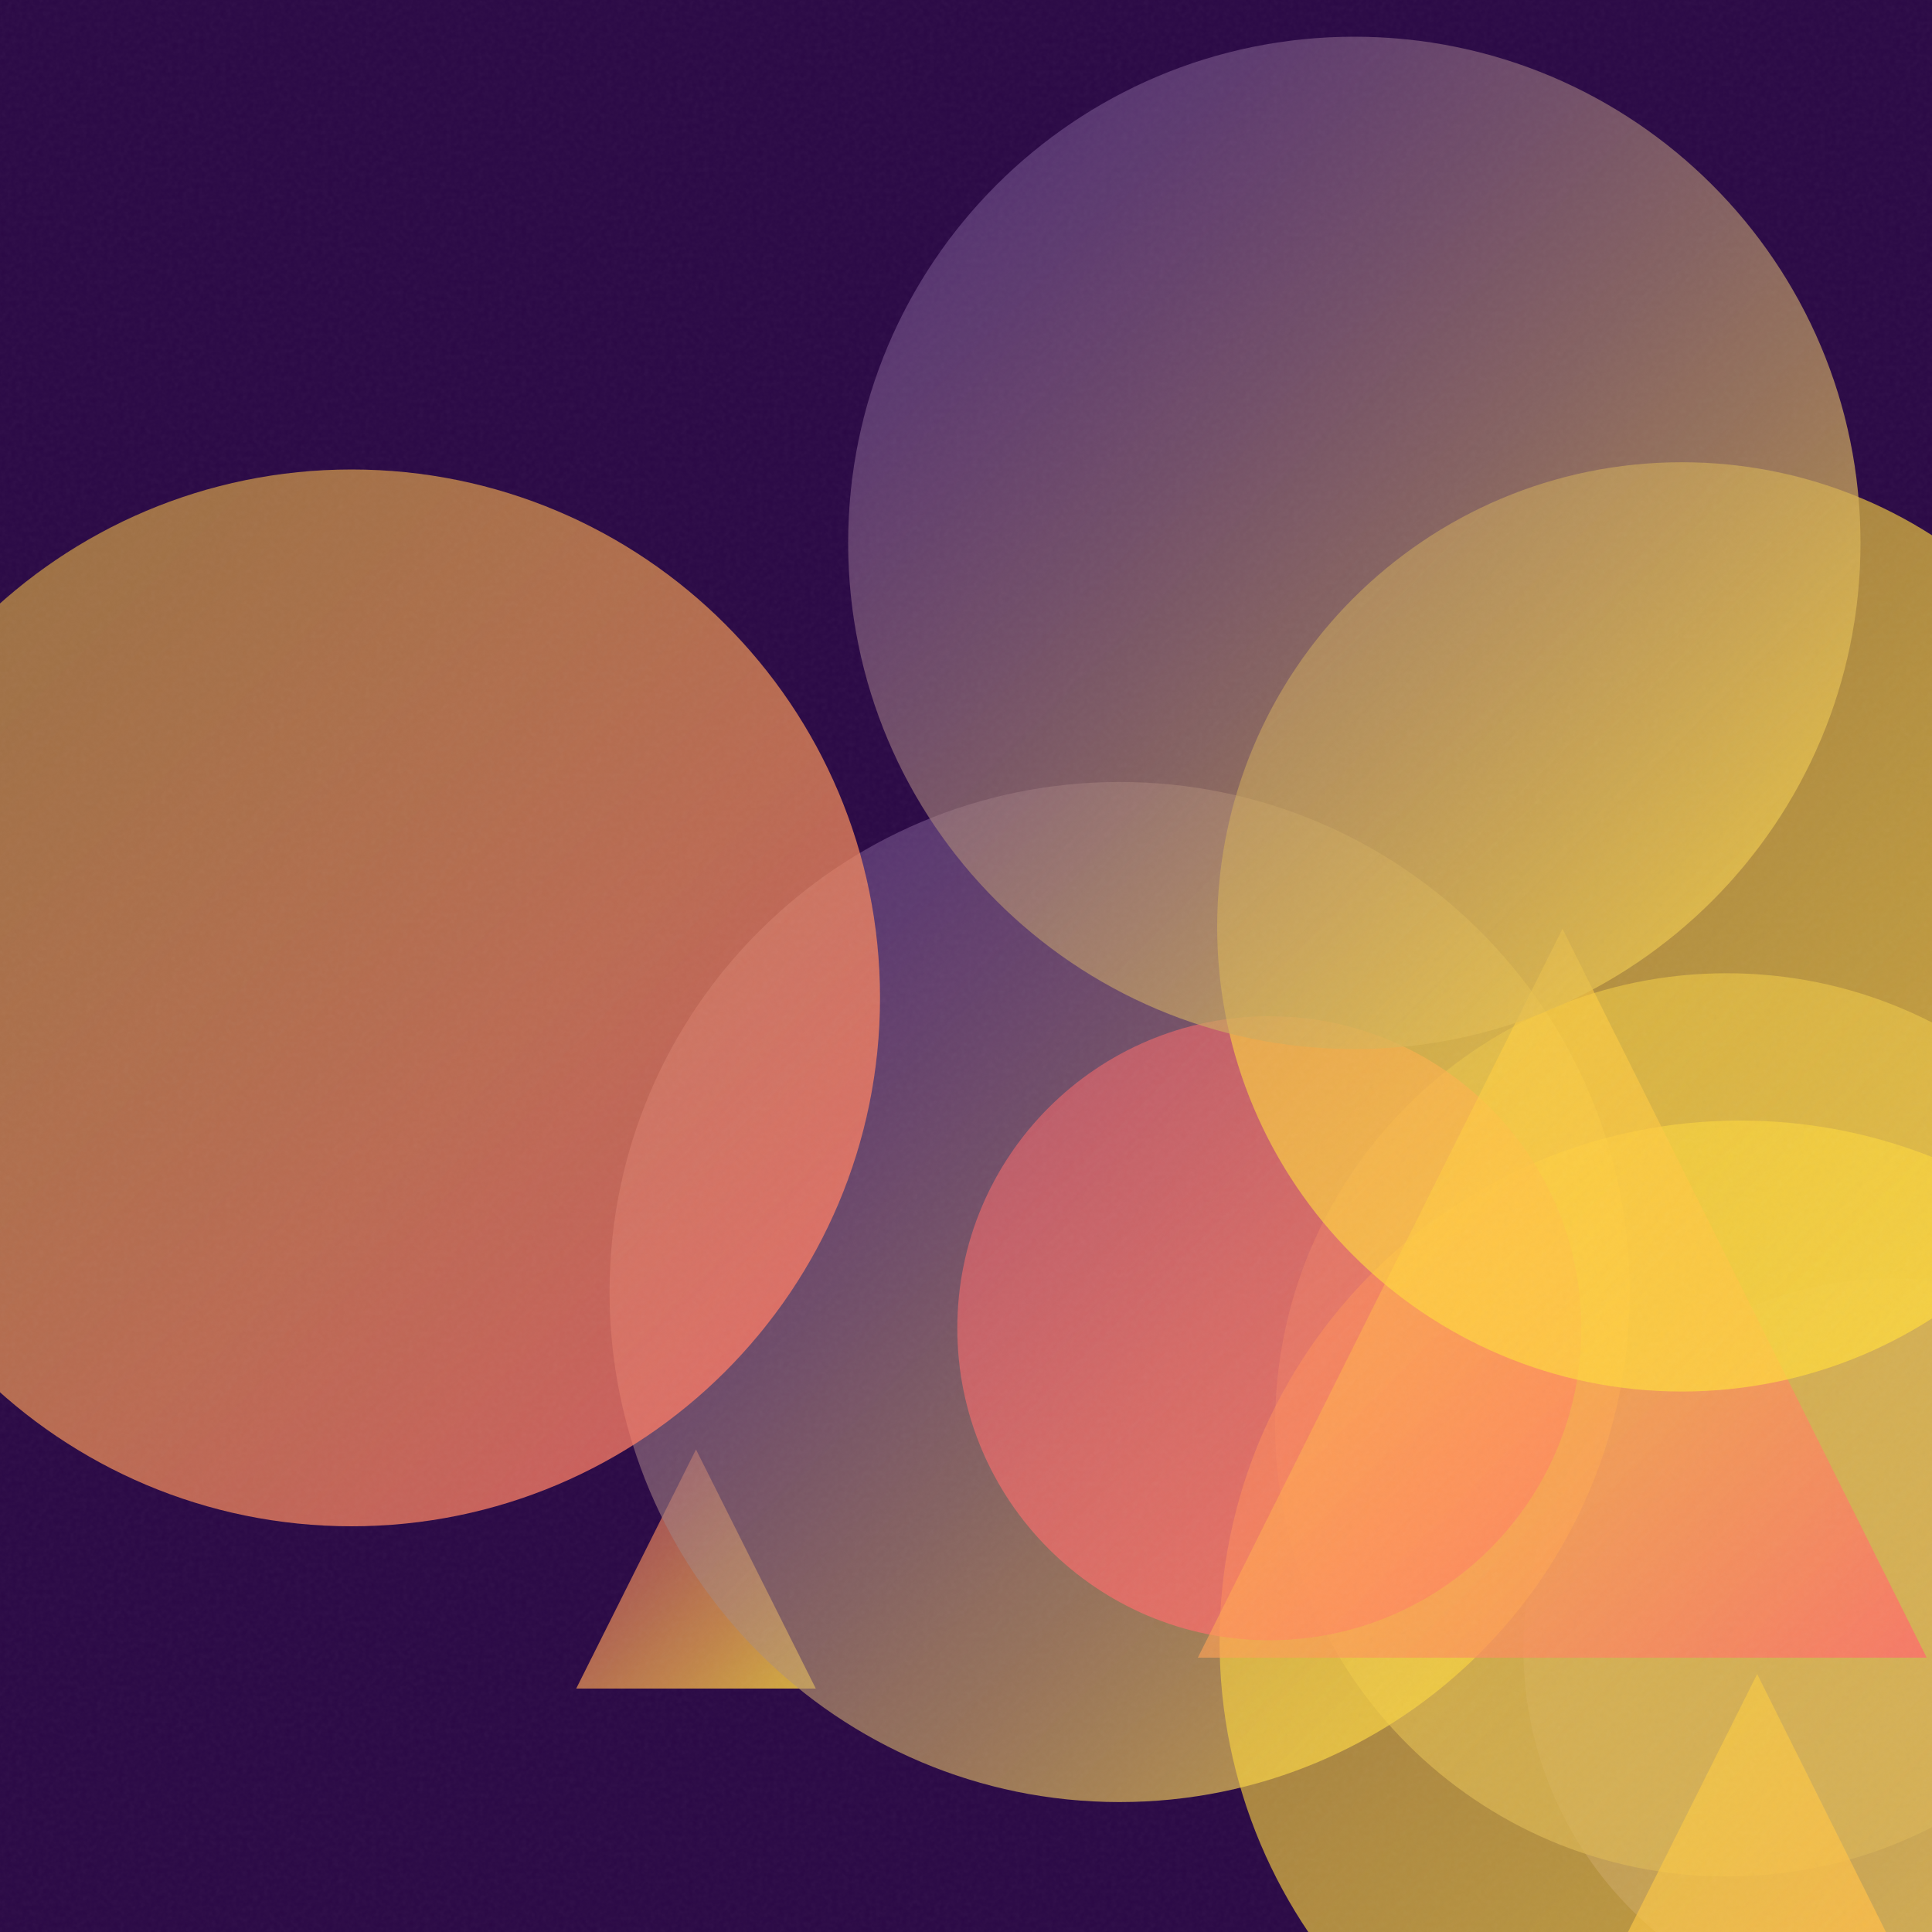
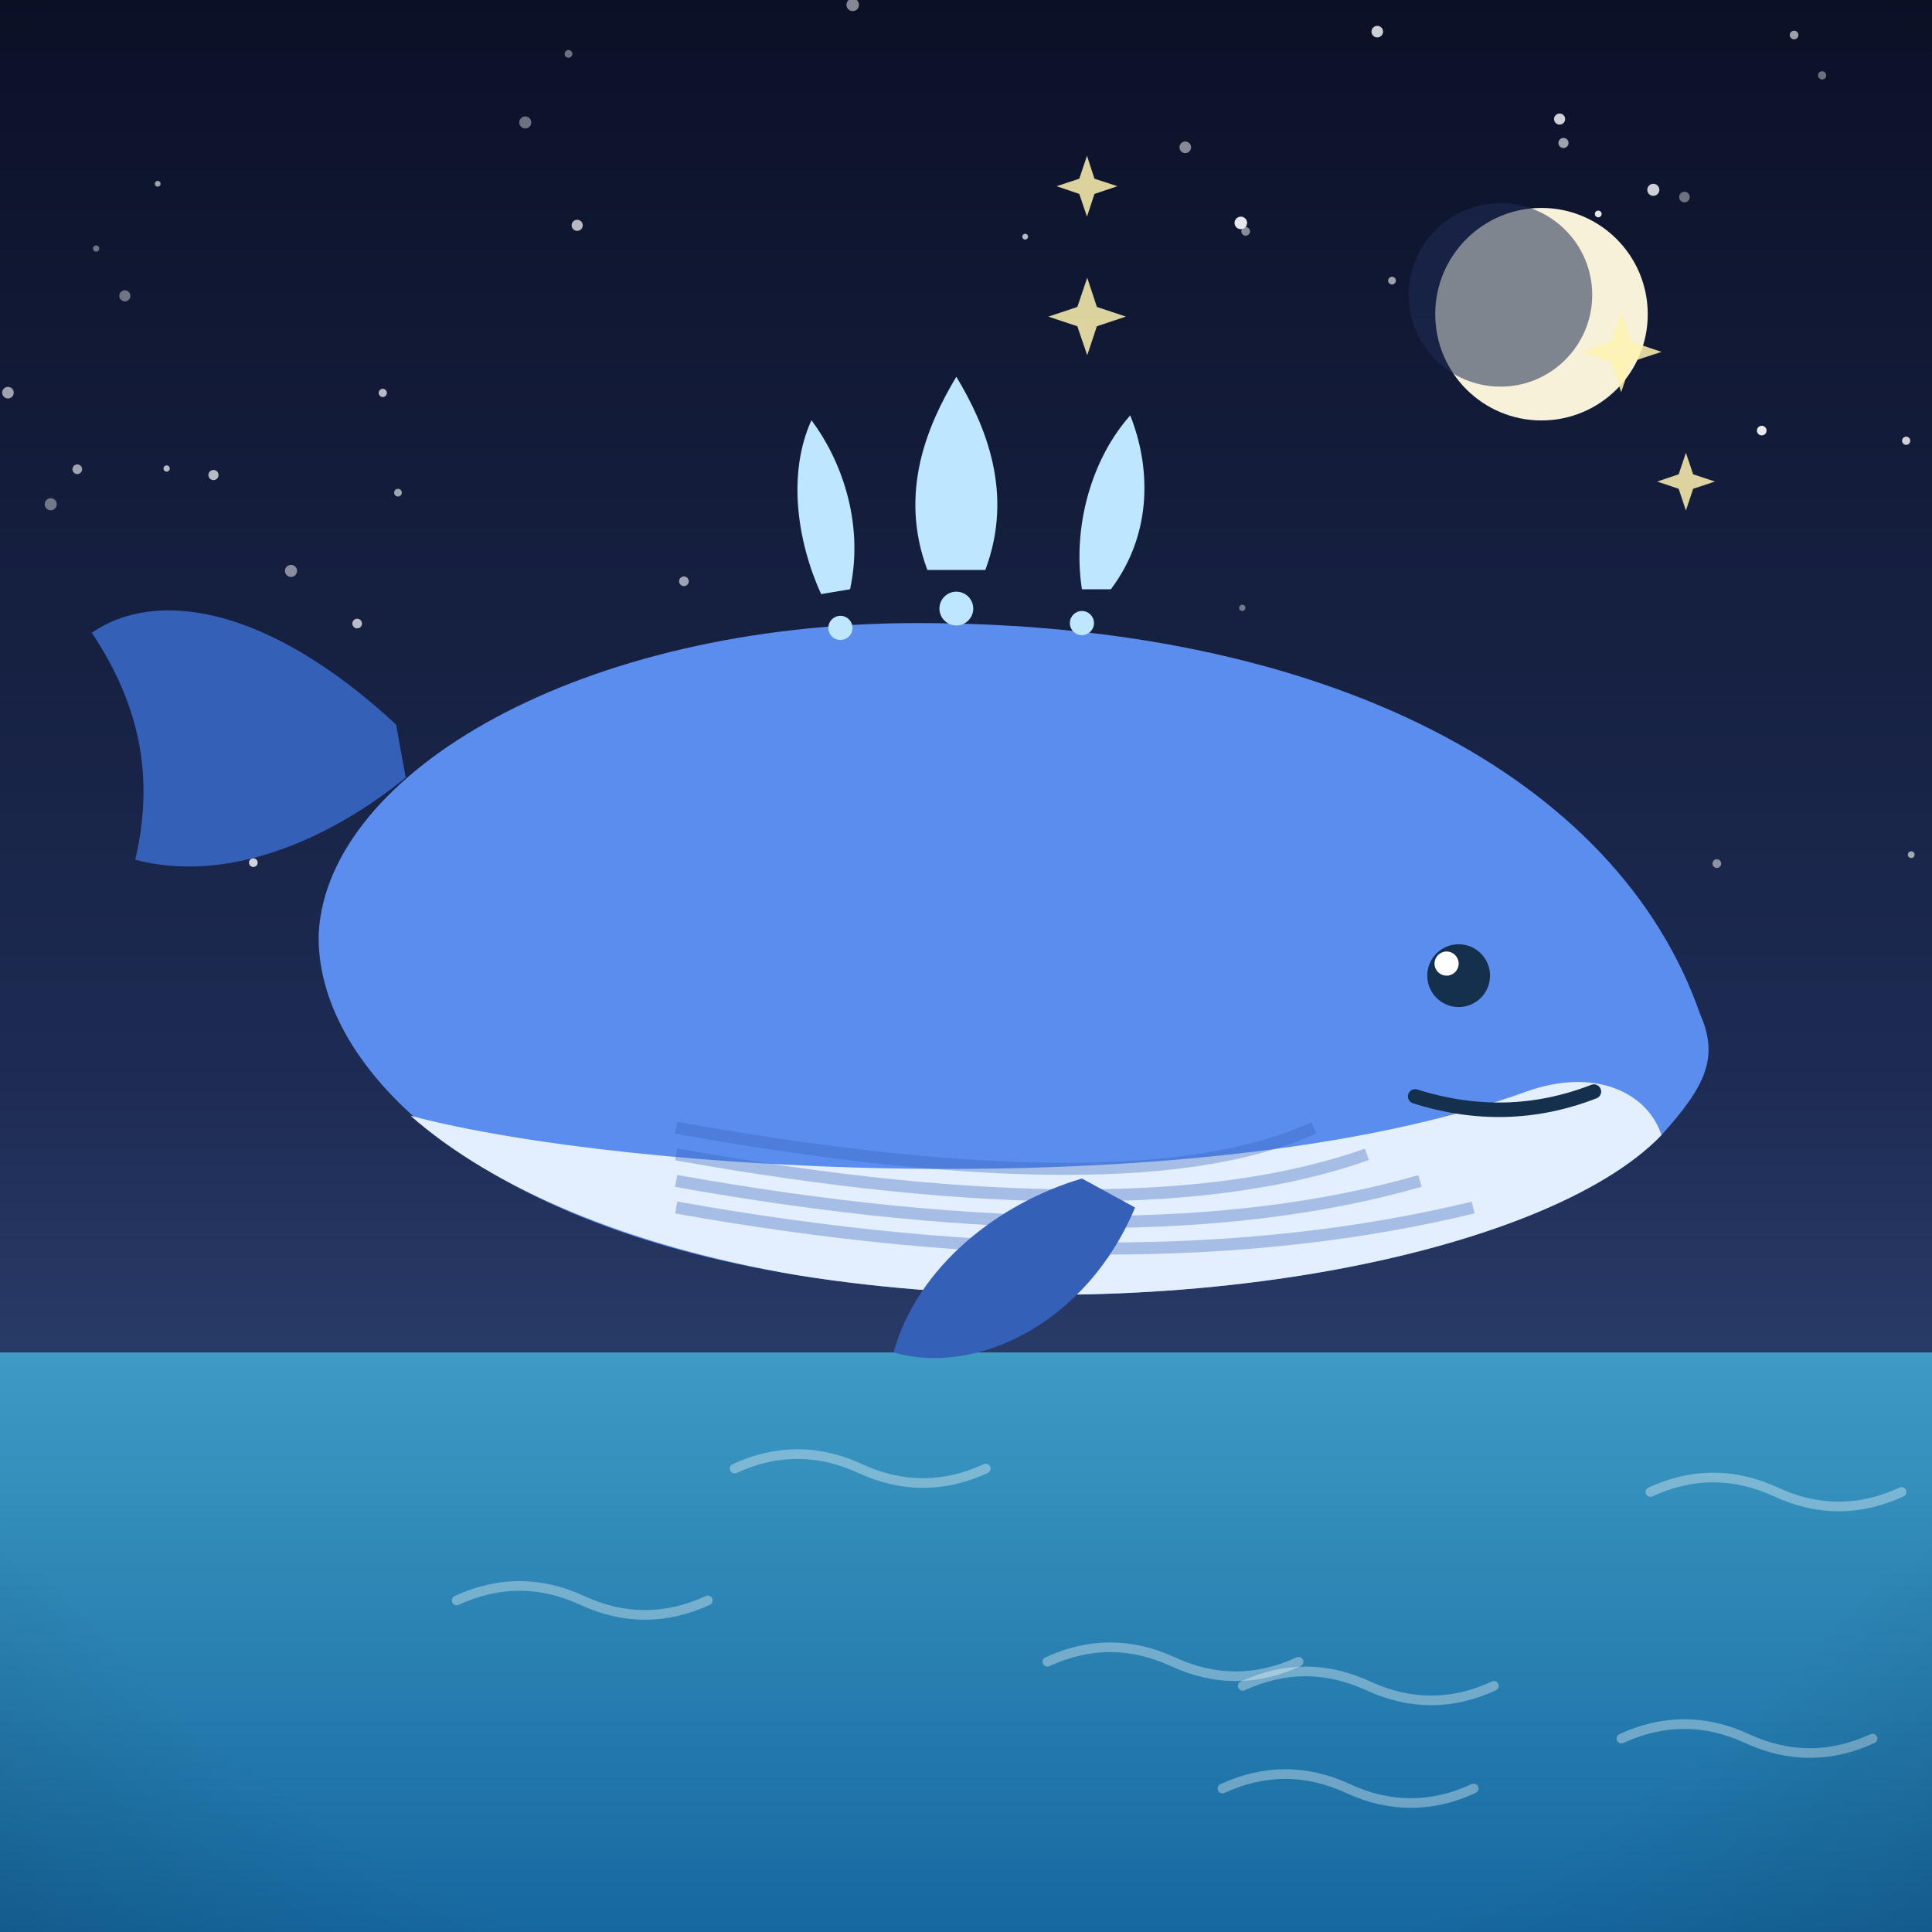
- <svg xmlns="http://www.w3.org/2000/svg" viewBox="0 0 400 400">
+ <svg xmlns="http://www.w3.org/2000/svg" viewBox="0 0 800 800">
  <defs>
-     <linearGradient id="g0" x1="315.5" y1="264.7" x2="468.6" y2="417.8" gradientUnits="userSpaceOnUse">
-       <stop offset="0" stop-color="#6441A5" stop-opacity="0.5" />
-       <stop offset="1" stop-color="#6441A5" stop-opacity="0.8" />
+     <linearGradient id="sky" x1="0" y1="0" x2="0" y2="1">
+       <stop offset="0" stop-color="#0b1026" />
+       <stop offset="0.55" stop-color="#1d2b53" />
+       <stop offset="1" stop-color="#415a8f" />
    </linearGradient>
-     <linearGradient id="g1" x1="264.0" y1="201.5" x2="451.1" y2="388.6" gradientUnits="userSpaceOnUse">
-       <stop offset="0" stop-color="#FFD93D" stop-opacity="0.5" />
-       <stop offset="1" stop-color="#6441A5" stop-opacity="0.8" />
+     <radialGradient id="sunG" cx="0.38" cy="0.35" r="0.9">
+       <stop offset="0" stop-color="#fff3b0" />
+       <stop offset="1" stop-color="#ffb703" />
+     </radialGradient>
+     <linearGradient id="ground" x1="0" y1="0" x2="0" y2="1">
+       <stop offset="0" stop-color="#69b06f" />
+       <stop offset="1" stop-color="#3c7a44" />
    </linearGradient>
-     <linearGradient id="g2" x1="331.9" y1="346.6" x2="395.6" y2="410.3" gradientUnits="userSpaceOnUse">
-       <stop offset="0" stop-color="#FFD93D" stop-opacity="0.5" />
-       <stop offset="1" stop-color="#FF6B6B" stop-opacity="0.8" />
+     <linearGradient id="sea" x1="0" y1="0" x2="0" y2="1">
+       <stop offset="0" stop-color="#3d9bc4" />
+       <stop offset="1" stop-color="#1668a0" />
    </linearGradient>
-     <linearGradient id="g3" x1="119.3" y1="300.1" x2="168.9" y2="349.6" gradientUnits="userSpaceOnUse">
-       <stop offset="0" stop-color="#FF6B6B" stop-opacity="0.5" />
-       <stop offset="1" stop-color="#FFD93D" stop-opacity="0.8" />
+     <linearGradient id="shade" x1="0" y1="0" x2="0" y2="1">
+       <stop offset="0" stop-color="#ffffff" stop-opacity="0.20" />
+       <stop offset="0.5" stop-color="#ffffff" stop-opacity="0" />
+       <stop offset="1" stop-color="#000000" stop-opacity="0.16" />
    </linearGradient>
-     <linearGradient id="g4" x1="126.2" y1="161.8" x2="337.5" y2="373.1" gradientUnits="userSpaceOnUse">
-       <stop offset="0" stop-color="#6441A5" stop-opacity="0.5" />
-       <stop offset="1" stop-color="#FFD93D" stop-opacity="0.8" />
-     </linearGradient>
-     <linearGradient id="g5" x1="252.5" y1="232.0" x2="468.1" y2="447.6" gradientUnits="userSpaceOnUse">
-       <stop offset="0" stop-color="#FFD93D" stop-opacity="0.5" />
-       <stop offset="1" stop-color="#FFD93D" stop-opacity="0.8" />
-     </linearGradient>
-     <linearGradient id="g6" x1="198.2" y1="210.4" x2="327.5" y2="339.7" gradientUnits="userSpaceOnUse">
-       <stop offset="0" stop-color="#FF6B6B" stop-opacity="0.5" />
-       <stop offset="1" stop-color="#FF6B6B" stop-opacity="0.8" />
-     </linearGradient>
-     <linearGradient id="g7" x1="-36.6" y1="97.2" x2="182.2" y2="316.0" gradientUnits="userSpaceOnUse">
-       <stop offset="0" stop-color="#FFD93D" stop-opacity="0.5" />
-       <stop offset="1" stop-color="#FF6B6B" stop-opacity="0.8" />
-     </linearGradient>
-     <linearGradient id="g8" x1="248.0" y1="192.3" x2="398.9" y2="343.2" gradientUnits="userSpaceOnUse">
-       <stop offset="0" stop-color="#FFD93D" stop-opacity="0.5" />
-       <stop offset="1" stop-color="#FF6B6B" stop-opacity="0.8" />
-     </linearGradient>
-     <linearGradient id="g9" x1="252.1" y1="95.8" x2="444.4" y2="288.1" gradientUnits="userSpaceOnUse">
-       <stop offset="0" stop-color="#FFD93D" stop-opacity="0.5" />
-       <stop offset="1" stop-color="#FFD93D" stop-opacity="0.8" />
-     </linearGradient>
-     <linearGradient id="g10" x1="175.6" y1="7.5" x2="385.2" y2="217.2" gradientUnits="userSpaceOnUse">
-       <stop offset="0" stop-color="#6441A5" stop-opacity="0.5" />
-       <stop offset="1" stop-color="#FFD93D" stop-opacity="0.8" />
-     </linearGradient>
-     <filter id="n">
-       <feTurbulence type="fractalNoise" baseFrequency="0.9" numOctaves="2" stitchTiles="stitch" />
-       <feColorMatrix type="saturate" values="0" />
-     </filter>
+     <radialGradient id="vig" cx="0.5" cy="0.42" r="0.85">
+       <stop offset="0.72" stop-color="#000000" stop-opacity="0" />
+       <stop offset="1" stop-color="#000000" stop-opacity="0.20" />
+     </radialGradient>
  </defs>
-   <rect width="400" height="400" fill="#2a0845" />
-   <circle cx="392.0" cy="341.3" r="76.6" fill="url(#g0)" />
-   <circle cx="357.5" cy="295.0" r="93.5" fill="url(#g1)" />
-   <path d="M 363.8 346.6 L 395.6 410.3 L 331.9 410.3 Z" fill="url(#g2)" />
-   <path d="M 144.1 300.1 L 168.9 349.6 L 119.3 349.6 Z" fill="url(#g3)" />
-   <circle cx="231.8" cy="267.5" r="105.6" fill="url(#g4)" />
-   <circle cx="360.3" cy="339.8" r="107.8" fill="url(#g5)" />
-   <circle cx="262.8" cy="275.0" r="64.6" fill="url(#g6)" />
-   <circle cx="72.8" cy="206.6" r="109.4" fill="url(#g7)" />
-   <path d="M 323.5 192.3 L 398.9 343.2 L 248.0 343.2 Z" fill="url(#g8)" />
-   <circle cx="348.2" cy="191.9" r="96.2" fill="url(#g9)" />
-   <circle cx="280.4" cy="112.4" r="104.8" fill="url(#g10)" />
-   <rect width="400" height="400" filter="url(#n)" opacity="0.05" />
+   <rect width="800" height="800" fill="url(#sky)" />
+   <circle cx="217.5" cy="50.7" r="2.5" fill="#ffffff" opacity="0.4" />
+   <circle cx="697.5" cy="81.6" r="2.2" fill="#ffffff" opacity="0.4" />
+   <circle cx="353.1" cy="2" r="2.6" fill="#ffffff" opacity="0.5" />
+   <circle cx="710.9" cy="357.6" r="1.8" fill="#ffffff" opacity="0.5" />
+   <circle cx="513.8" cy="92.3" r="2.6" fill="#ffffff" opacity="0.9" />
+   <circle cx="424.5" cy="98" r="1.2" fill="#ffffff" opacity="0.7" />
+   <circle cx="514.4" cy="251.7" r="1.3" fill="#ffffff" opacity="0.4" />
+   <circle cx="259.5" cy="326.9" r="1.3" fill="#ffffff" opacity="0.4" />
+   <circle cx="88.4" cy="196.7" r="2.1" fill="#ffffff" opacity="0.7" />
+   <circle cx="21" cy="208.8" r="2.5" fill="#ffffff" opacity="0.4" />
+   <circle cx="645.8" cy="49.3" r="2.3" fill="#ffffff" opacity="0.8" />
+   <circle cx="472.4" cy="331.8" r="1.5" fill="#ffffff" opacity="0.6" />
+   <circle cx="164.8" cy="204" r="1.6" fill="#ffffff" opacity="0.6" />
+   <circle cx="104.9" cy="357.2" r="1.8" fill="#ffffff" opacity="0.8" />
+   <circle cx="684.6" cy="78.6" r="2.5" fill="#ffffff" opacity="0.8" />
+   <circle cx="791.4" cy="353.9" r="1.4" fill="#ffffff" opacity="0.6" />
+   <circle cx="789.3" cy="182.5" r="1.7" fill="#ffffff" opacity="0.8" />
+   <circle cx="88.1" cy="331.7" r="2.3" fill="#ffffff" opacity="0.7" />
+   <circle cx="754.5" cy="31.2" r="1.7" fill="#ffffff" opacity="0.4" />
+   <circle cx="283.2" cy="240.7" r="2" fill="#ffffff" opacity="0.6" />
+   <circle cx="661.8" cy="88.6" r="1.4" fill="#ffffff" opacity="0.9" />
+   <circle cx="39.8" cy="102.9" r="1.3" fill="#ffffff" opacity="0.4" />
+   <circle cx="348.2" cy="215.5" r="1.7" fill="#ffffff" opacity="0.5" />
+   <circle cx="274.3" cy="378.3" r="1.4" fill="#ffffff" opacity="0.5" />
+   <circle cx="524" cy="297" r="1.9" fill="#ffffff" opacity="0.4" />
+   <circle cx="32" cy="194.3" r="2" fill="#ffffff" opacity="0.6" />
+   <circle cx="570.3" cy="13.1" r="2.4" fill="#ffffff" opacity="0.8" />
+   <circle cx="147.9" cy="258.2" r="2" fill="#ffffff" opacity="0.7" />
+   <circle cx="235.4" cy="22.3" r="1.6" fill="#ffffff" opacity="0.4" />
+   <circle cx="120.5" cy="236.4" r="2.5" fill="#ffffff" opacity="0.5" />
+   <circle cx="729.5" cy="178.3" r="2" fill="#ffffff" opacity="0.9" />
+   <circle cx="239" cy="93.3" r="2.3" fill="#ffffff" opacity="0.7" />
+   <circle cx="403.3" cy="361.6" r="1.6" fill="#ffffff" opacity="0.9" />
+   <circle cx="69" cy="194" r="1.3" fill="#ffffff" opacity="0.7" />
+   <circle cx="158.5" cy="162.7" r="1.7" fill="#ffffff" opacity="0.7" />
+   <circle cx="467.7" cy="182.3" r="2.4" fill="#ffffff" opacity="0.9" />
+   <circle cx="65.3" cy="76.1" r="1.2" fill="#ffffff" opacity="0.6" />
+   <circle cx="742.9" cy="14.5" r="1.8" fill="#ffffff" opacity="0.6" />
+   <circle cx="346.2" cy="332.6" r="2.4" fill="#ffffff" opacity="0.8" />
+   <circle cx="235.2" cy="326.6" r="1.6" fill="#ffffff" opacity="0.9" />
+   <circle cx="490.8" cy="61" r="2.4" fill="#ffffff" opacity="0.5" />
+   <circle cx="647.4" cy="59.2" r="2.1" fill="#ffffff" opacity="0.6" />
+   <circle cx="3.3" cy="162.6" r="2.4" fill="#ffffff" opacity="0.6" />
+   <circle cx="51.7" cy="122.5" r="2.3" fill="#ffffff" opacity="0.4" />
+   <circle cx="515.8" cy="95.8" r="1.8" fill="#ffffff" opacity="0.5" />
+   <circle cx="576.4" cy="116.2" r="1.6" fill="#ffffff" opacity="0.6" />
+   <circle cx="638.3" cy="130.1" r="44" fill="#f6f1d8" />
+   <circle cx="621.3" cy="122.1" r="38" fill="#1d2b53" opacity="0.55" />
+   <rect y="560" width="800" height="240" fill="url(#sea)" />
+   <path d="M 506.2 740.6 q 26 -12 52 0 q 26 12 52 0" fill="none" stroke="#ffffff" stroke-width="4" stroke-linecap="round" opacity="0.35" />
+   <path d="M 683.4 617.8 q 26 -12 52 0 q 26 12 52 0" fill="none" stroke="#ffffff" stroke-width="4" stroke-linecap="round" opacity="0.35" />
+   <path d="M 189.1 662.7 q 26 -12 52 0 q 26 12 52 0" fill="none" stroke="#ffffff" stroke-width="4" stroke-linecap="round" opacity="0.35" />
+   <path d="M 304.2 608.1 q 26 -12 52 0 q 26 12 52 0" fill="none" stroke="#ffffff" stroke-width="4" stroke-linecap="round" opacity="0.35" />
+   <path d="M 433.7 688.1 q 26 -12 52 0 q 26 12 52 0" fill="none" stroke="#ffffff" stroke-width="4" stroke-linecap="round" opacity="0.35" />
+   <path d="M 671.4 719.9 q 26 -12 52 0 q 26 12 52 0" fill="none" stroke="#ffffff" stroke-width="4" stroke-linecap="round" opacity="0.35" />
+   <path d="M 514.6 698.1 q 26 -12 52 0 q 26 12 52 0" fill="none" stroke="#ffffff" stroke-width="4" stroke-linecap="round" opacity="0.35" />
+   <path d="M 671.3 129 L 675.5 141.5 L 688 145.7 L 675.5 149.8 L 671.3 162.4 L 667.1 149.8 L 654.6 145.7 L 667.1 141.5 Z" fill="#fff3b0" opacity="0.85" />
+   <path d="M 361.8 462.5 L 364.6 470.7 L 372.8 473.4 L 364.6 476.2 L 361.8 484.4 L 359.1 476.2 L 350.9 473.4 L 359.1 470.7 Z" fill="#fff3b0" opacity="0.85" />
+   <path d="M 450.1 64.5 L 453.2 74 L 462.7 77.1 L 453.2 80.3 L 450.1 89.7 L 446.9 80.3 L 437.5 77.1 L 446.9 74 Z" fill="#fff3b0" opacity="0.85" />
+   <path d="M 450.2 115 L 454.2 127.1 L 466.2 131.1 L 454.2 135.1 L 450.2 147.1 L 446.1 135.1 L 434.1 131.1 L 446.1 127.1 Z" fill="#fff3b0" opacity="0.85" />
+   <path d="M 86.2 319.2 L 88.3 325.6 L 94.8 327.8 L 88.3 329.9 L 86.2 336.4 L 84 329.9 L 77.6 327.8 L 84 325.6 Z" fill="#fff3b0" opacity="0.85" />
+   <path d="M 698.1 187.5 L 701.1 196.4 L 710.1 199.4 L 701.1 202.4 L 698.1 211.4 L 695.1 202.4 L 686.2 199.4 L 695.1 196.4 Z" fill="#fff3b0" opacity="0.85" />
+   <g transform="translate(400 0) scale(-1 1) translate(-400 0)">
+     <path d="M636 300 C 690 250 736 244 762 262 C 742 292 736 322 744 356 C 706 366 664 348 632 322 Z" fill="#3560b8" />
+     <path d="M96 420 C 130 322 250 258 420 258 C 560 258 664 320 668 386 C 670 440 606 506 470 528 C 320 552 160 520 112 470 C 94 450 88 438 96 420 Z" fill="#5b8def" />
+     <path d="M112 470 C 160 520 320 552 470 528 C 540 516 596 492 630 462 C 540 486 300 500 168 452 C 140 442 118 452 112 470 Z" fill="#e3efff" />
+     <path d="M 190 500 Q 330 534 520 500" stroke="#3560b8" stroke-width="5" fill="none" opacity="0.35" transform="translate(0 0)" />
+     <path d="M 212 500 Q 330 534 520 500" stroke="#3560b8" stroke-width="5" fill="none" opacity="0.35" transform="translate(0 -11)" />
+     <path d="M 234 500 Q 330 534 520 500" stroke="#3560b8" stroke-width="5" fill="none" opacity="0.35" transform="translate(0 -22)" />
+     <path d="M 256 500 Q 330 534 520 500" stroke="#3560b8" stroke-width="5" fill="none" opacity="0.35" transform="translate(0 -33)" />
+     <path d="M330 500 C 350 548 396 570 430 560 C 420 524 386 498 352 488 Z" fill="#3560b8" />
+     <circle cx="196" cy="404" r="13" fill="#14304d" />
+     <circle cx="201" cy="399" r="5" fill="#ffffff" />
+     <path d="M140 452 Q 176 466 214 454" stroke="#14304d" stroke-width="6" fill="none" stroke-linecap="round" />
+     <g fill="#bfe6ff">
+       <path d="M392 236 C 380 204 392 176 404 156 C 416 176 428 204 416 236 Z" />
+       <path d="M340 244 C 322 220 324 192 332 172 C 348 190 356 218 352 244 Z" />
+       <path d="M448 244 C 442 216 452 190 464 174 C 474 196 470 224 460 246 Z" />
+     </g>
+     <circle cx="404" cy="252" r="7" fill="#bfe6ff" />
+     <circle cx="352" cy="258" r="5" fill="#bfe6ff" />
+     <circle cx="452" cy="260" r="5" fill="#bfe6ff" />
+   </g>
+   <rect width="800" height="800" fill="url(#vig)" />
</svg>
